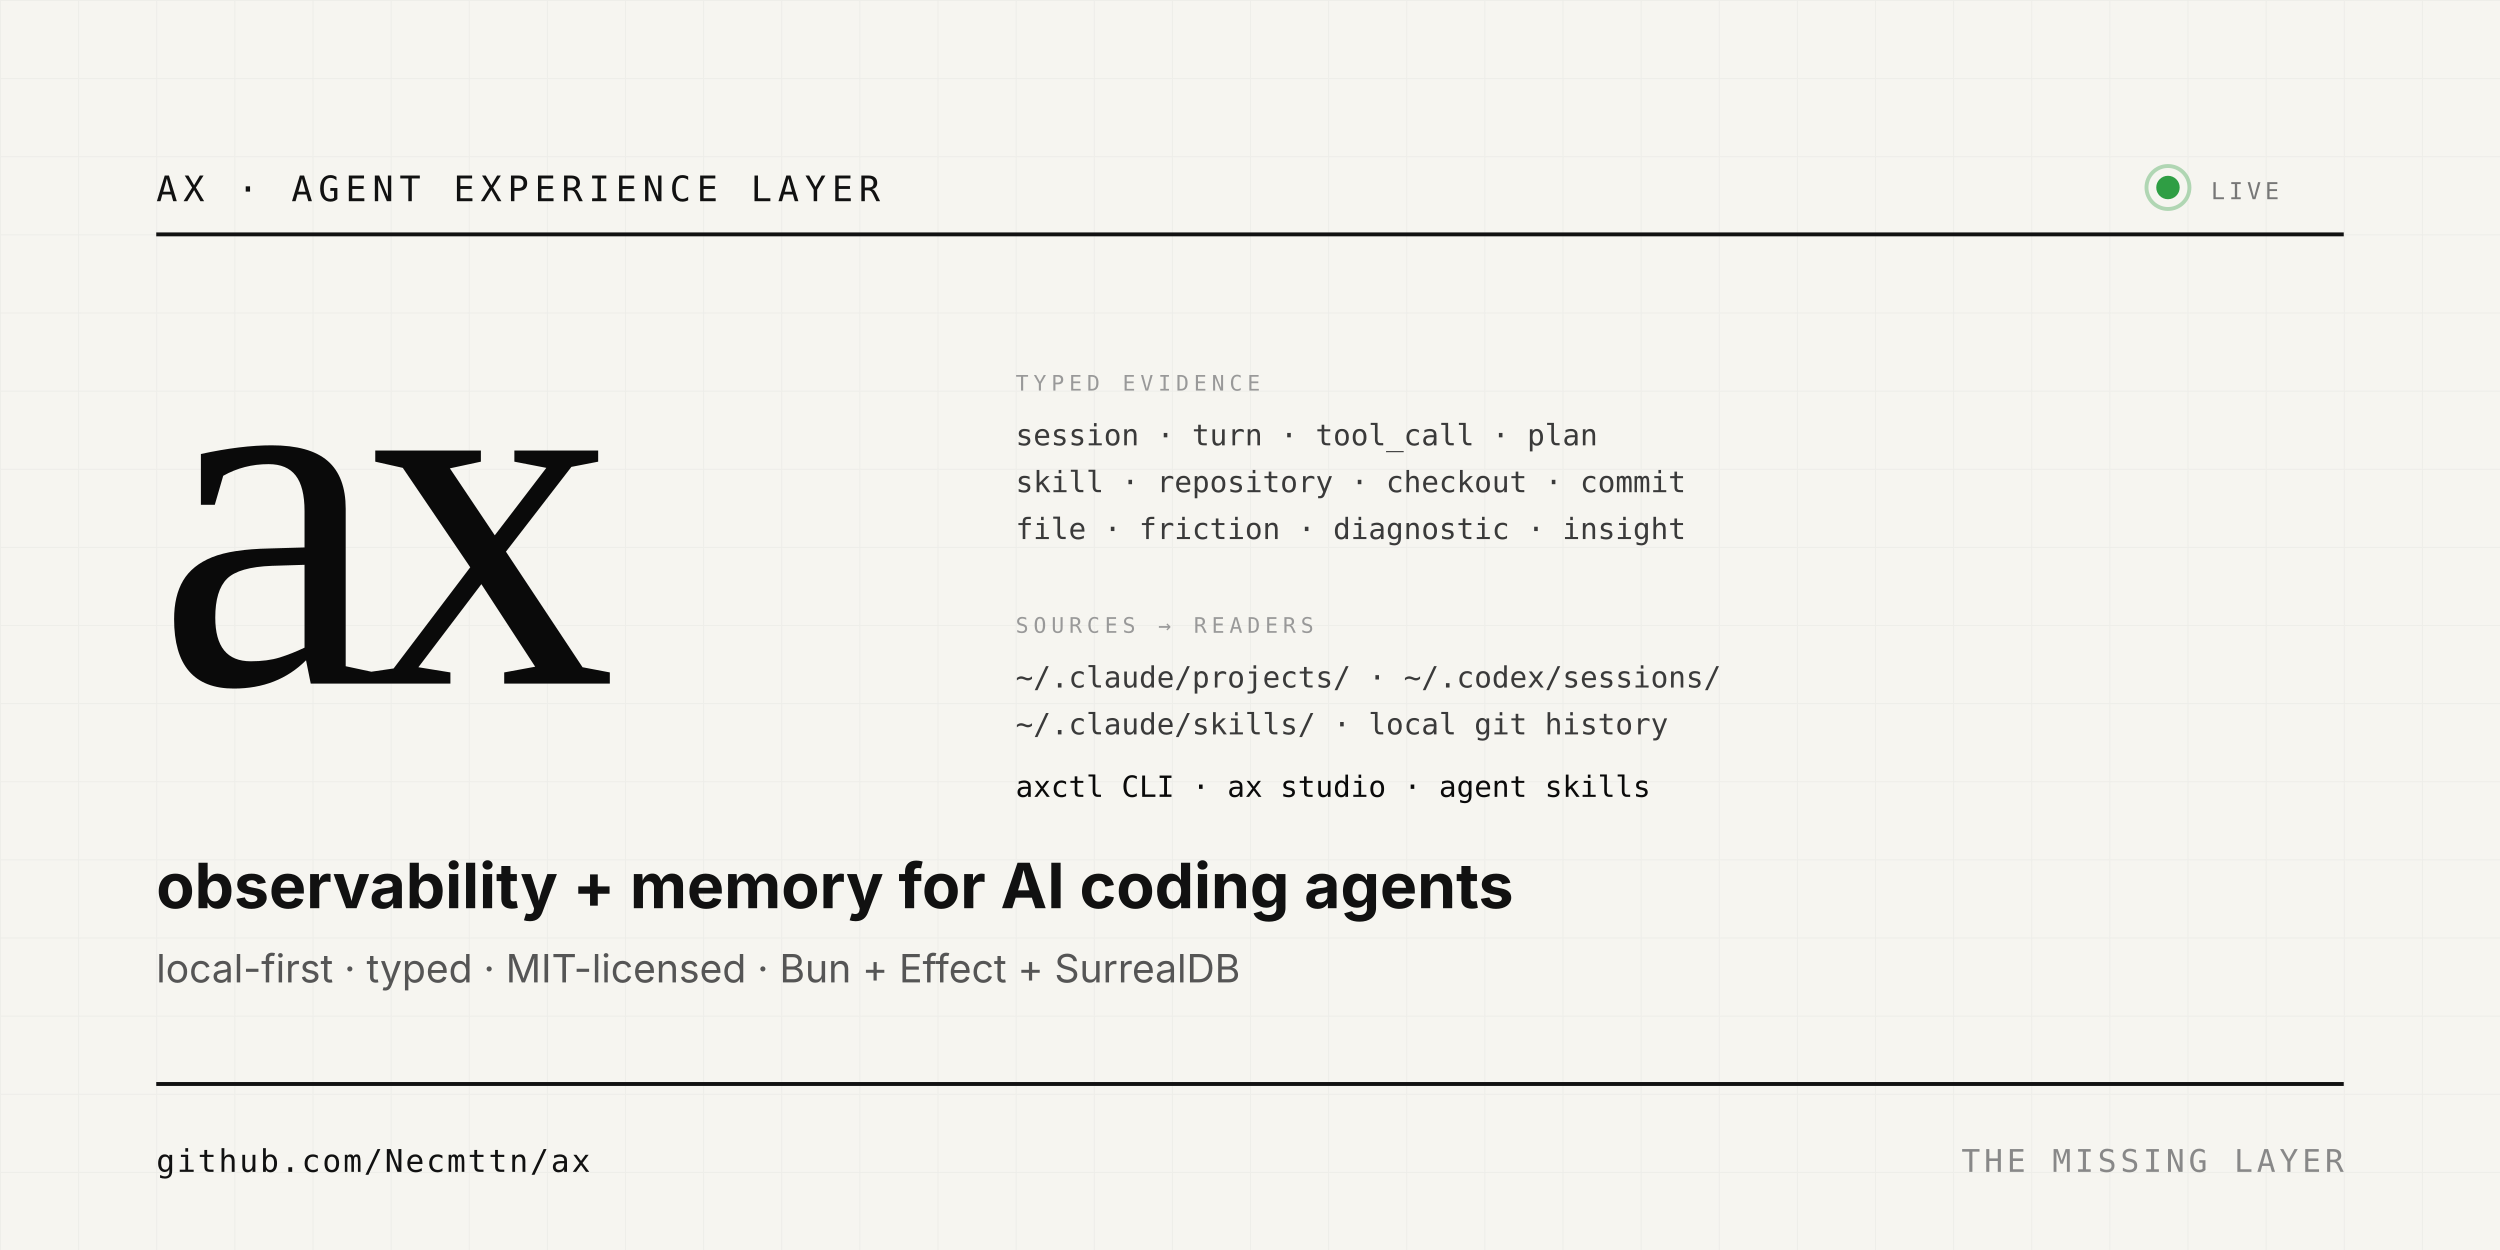
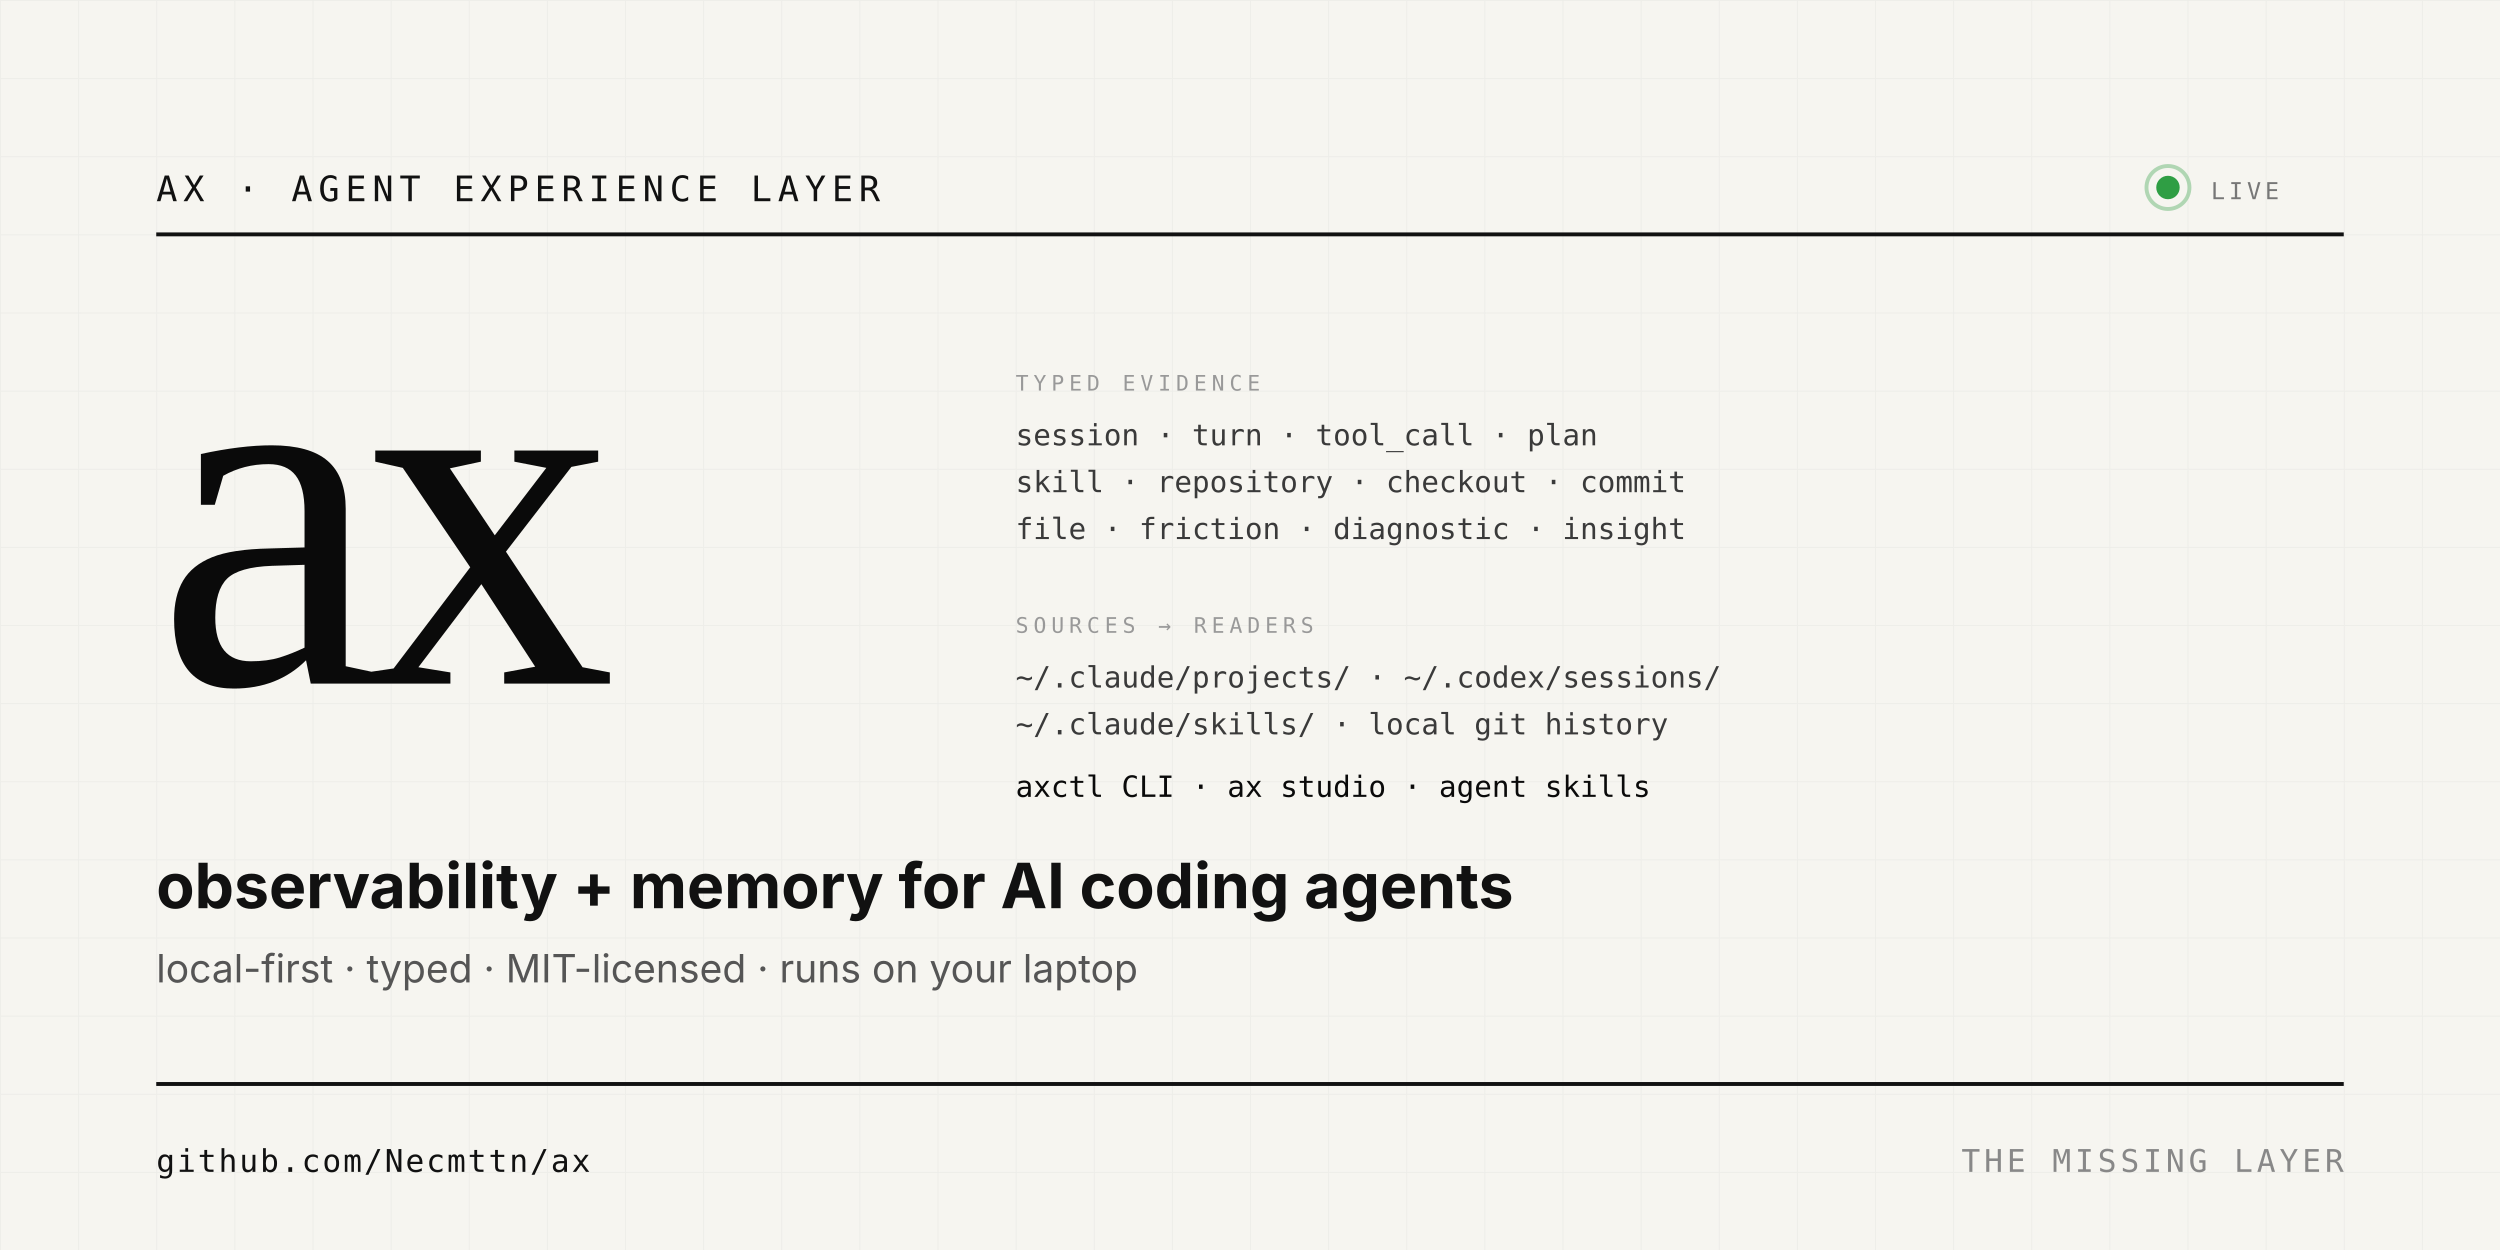
<svg xmlns="http://www.w3.org/2000/svg" viewBox="0 0 1280 640" width="1280" height="640" font-family="ui-sans-serif, system-ui, -apple-system, BlinkMacSystemFont, 'Helvetica Neue', sans-serif">
  <defs>
    <pattern id="grid" width="40" height="40" patternUnits="userSpaceOnUse">
      <path d="M 40 0 L 0 0 0 40" fill="none" stroke="#e6e6e2" stroke-width="1" />
    </pattern>
  </defs>
  <rect width="1280" height="640" fill="#f6f5f0" />
  <rect width="1280" height="640" fill="url(#grid)" opacity="0.5" />
  <line x1="80" y1="120" x2="1200" y2="120" stroke="#111" stroke-width="2" />
  <text x="80" y="103" font-family="ui-monospace, SFMono-Regular, Menlo, monospace" font-size="18" letter-spacing="3" fill="#111" font-weight="500">
    AX · AGENT EXPERIENCE LAYER
  </text>
  <g transform="translate(1110 96)">
    <circle r="6" fill="#2f9e44" />
    <circle r="11" fill="none" stroke="#2f9e44" stroke-opacity="0.35" stroke-width="2" />
    <text x="22" y="6" font-family="ui-monospace, SFMono-Regular, Menlo, monospace" font-size="12" letter-spacing="2" fill="#777">LIVE</text>
  </g>
  <text x="80" y="350" font-family="Georgia, 'Times New Roman', serif" font-size="260" fill="#0a0a0a" font-weight="400" letter-spacing="-10">ax</text>
  <g transform="translate(520 200)" font-family="ui-monospace, SFMono-Regular, Menlo, monospace" font-size="15" fill="#3a3a3a">
    <text x="0" y="0" font-size="11" letter-spacing="2.5" fill="#999">TYPED EVIDENCE</text>
    <text x="0" y="28">session · turn · tool_call · plan</text>
    <text x="0" y="52">skill · repository · checkout · commit</text>
    <text x="0" y="76">file · friction · diagnostic · insight</text>
    <text x="0" y="124" font-size="11" letter-spacing="2.5" fill="#999">SOURCES → READERS</text>
    <text x="0" y="152">~/.claude/projects/ · ~/.codex/sessions/</text>
    <text x="0" y="176">~/.claude/skills/ · local git history</text>
    <text x="0" y="208" fill="#0a0a0a">axctl CLI · ax studio · agent skills</text>
  </g>
  <text x="80" y="465" font-family="ui-sans-serif, system-ui, -apple-system, sans-serif" font-size="32" fill="#111" font-weight="700">
    observability + memory for AI coding agents
  </text>
  <text x="80" y="503" font-family="ui-sans-serif, system-ui, -apple-system, sans-serif" font-size="20" fill="#555" font-weight="400">
-     local-first · typed · MIT-licensed · Bun + Effect + SurrealDB
+     local-first · typed · MIT-licensed · runs on your laptop
  </text>
  <line x1="80" y1="555" x2="1200" y2="555" stroke="#111" stroke-width="2" />
  <text x="80" y="600" font-family="ui-monospace, SFMono-Regular, Menlo, monospace" font-size="16" letter-spacing="1" fill="#111">
    github.com/Necmttn/ax
  </text>
  <text x="1200" y="600" text-anchor="end" font-family="ui-monospace, SFMono-Regular, Menlo, monospace" font-size="16" letter-spacing="2" fill="#888">
    THE MISSING LAYER
  </text>
</svg>
